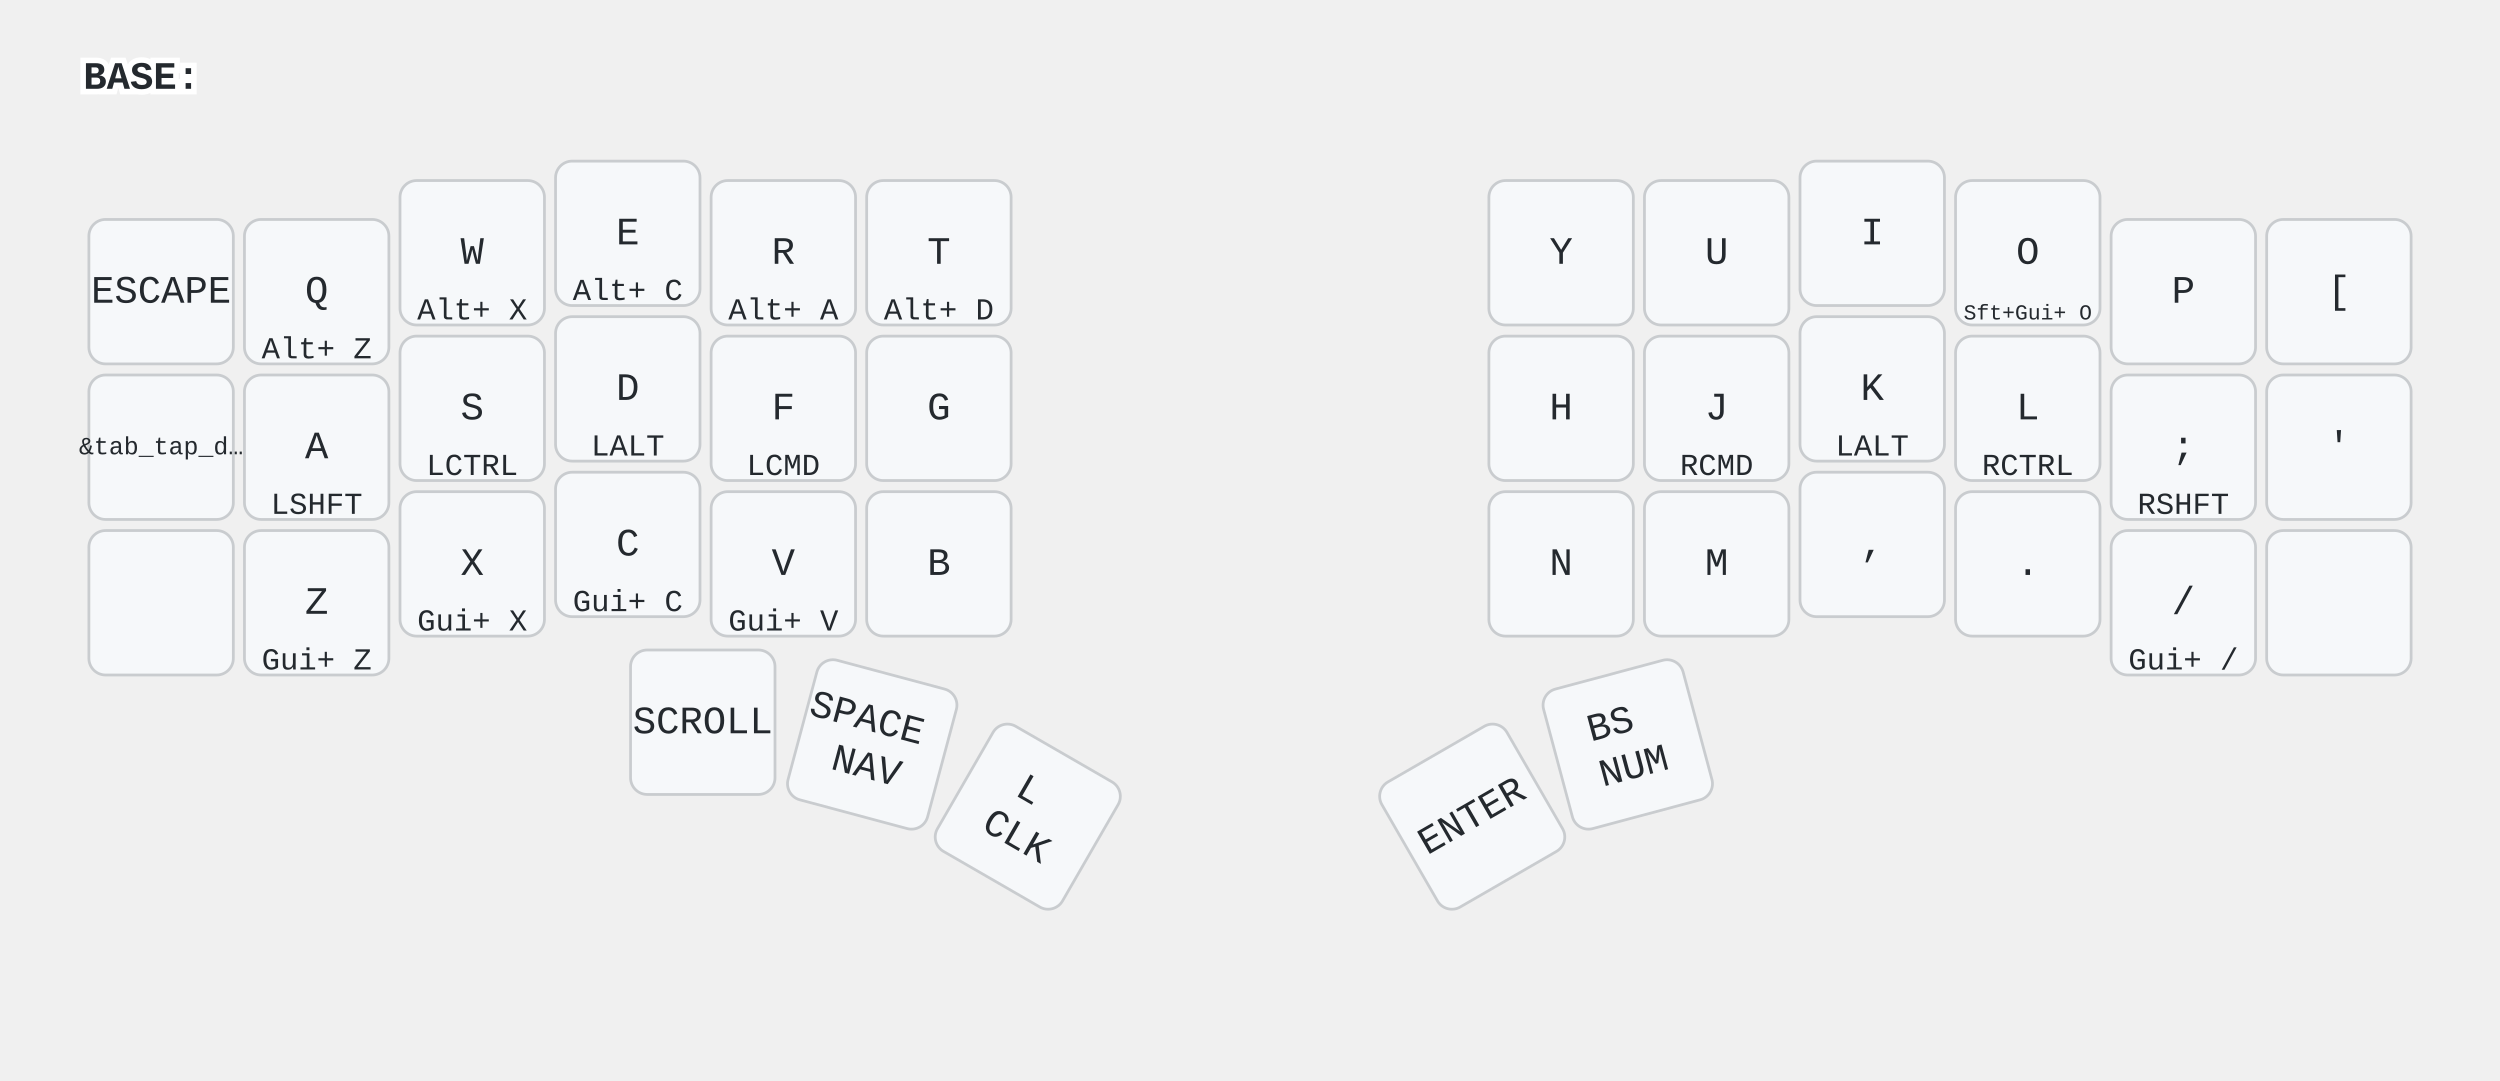
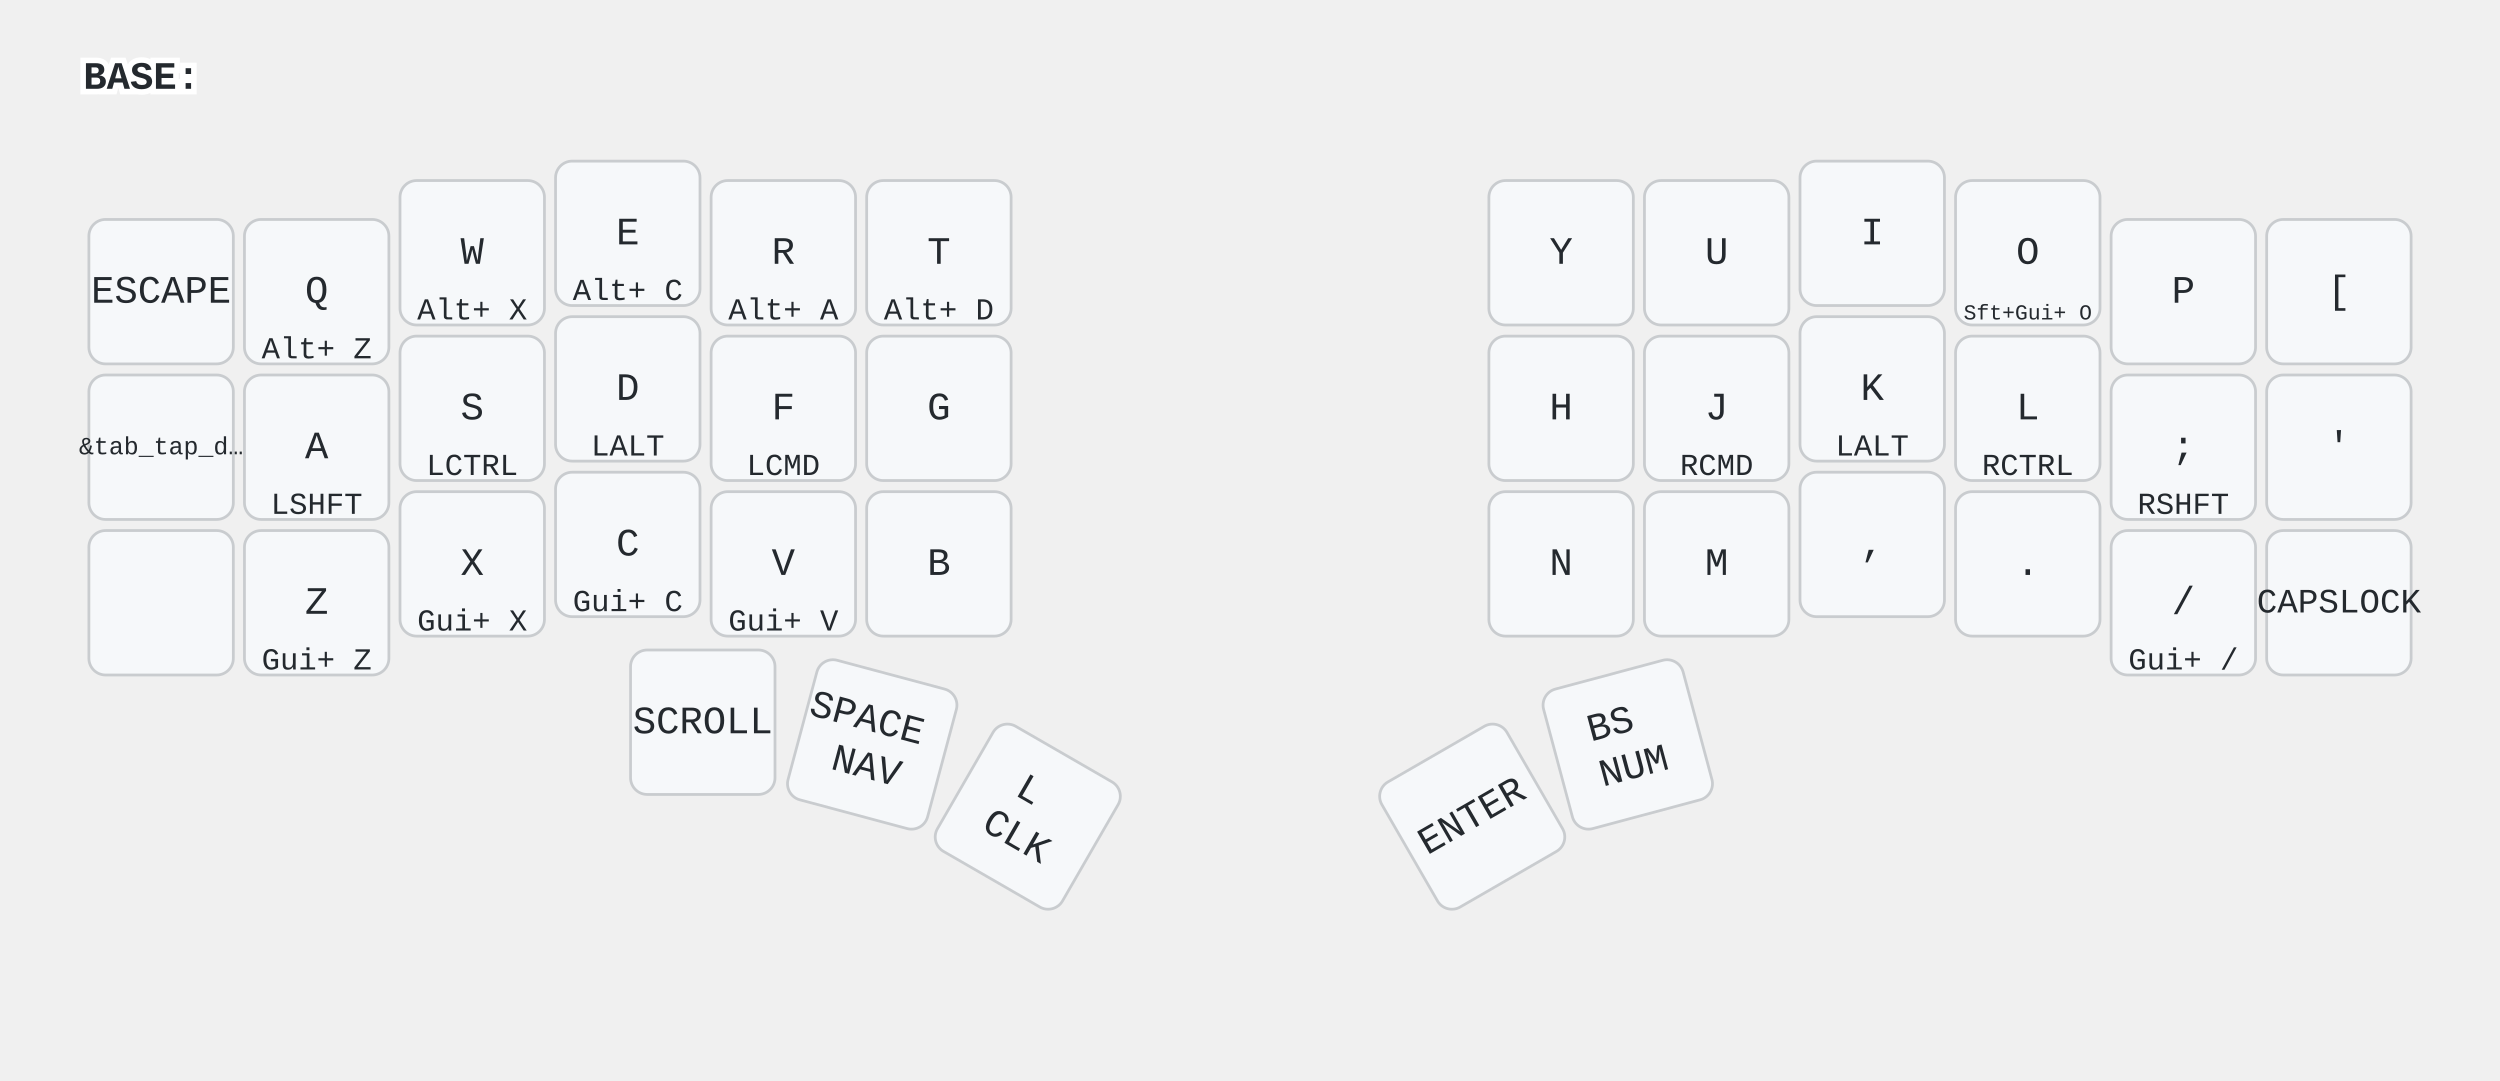
<svg xmlns="http://www.w3.org/2000/svg" width="900" height="389" viewBox="0 0 900 389" class="keymap">
  <style>/* inherit to force styles through use tags */
svg path {
    fill: inherit;
}

/* font and background color specifications */
svg.keymap {
    font-family: SFMono-Regular,Consolas,Liberation Mono,Menlo,monospace;
    font-size: 14px;
    font-kerning: normal;
    text-rendering: optimizeLegibility;
    fill: #24292e;
}

/* default key styling */
rect.key {
    fill: #f6f8fa;
}

rect.key, rect.combo {
    stroke: #c9cccf;
    stroke-width: 1;
}

/* default key side styling, only used is draw_key_sides is set */
rect.side {
    filter: brightness(90%);
}

/* color accent for combo boxes */
rect.combo, rect.combo-separate {
    fill: #cdf;
}

/* color accent for held keys */
rect.held, rect.combo.held {
    fill: #fdd;
}

/* color accent for ghost (optional) keys */
rect.ghost, rect.combo.ghost {
    stroke-dasharray: 4, 4;
    stroke-width: 2;
}

text {
    text-anchor: middle;
    dominant-baseline: middle;
}

/* styling for layer labels */
text.label {
    font-weight: bold;
    text-anchor: start;
    stroke: white;
    stroke-width: 4;
    paint-order: stroke;
}

/* styling for optional footer */
text.footer {
    text-anchor: end;
    dominant-baseline: auto;
    stroke: white;
    stroke-width: 4;
    paint-order: stroke;
}

/* styling for combo tap, and key non-tap label text */
text.combo, text.hold, text.shifted, text.left, text.right, text.tl, text.tr, text.bl, text.br {
    font-size: 11px;
}

text.hold, text.bl, text.br {
    text-anchor: middle;
    dominant-baseline: auto;
}

text.shifted, text.tl, text.tr {
    text-anchor: middle;
    dominant-baseline: hanging;
}

text.left, text.tl, text.bl {
    text-anchor: start;
}

text.right, text.tr, text.br {
    text-anchor: end;
}

text.layer-activator {
    text-decoration: underline;
}

/* styling for hold/shifted label text in combo box */
text.combo.hold, text.combo.shifted, text.combo.left, text.combo.right {
    font-size: 8px;
}

/* lighter symbol for transparent keys */
text.trans {
    fill: #7b7e81;
}

/* styling for combo dendrons */
path.combo {
    stroke-width: 1;
    stroke: gray;
    fill: none;
}

/* Start Tabler Icons Cleanup */
/* cannot use height/width with glyphs */
.icon-tabler &gt; path {
    fill: inherit;
    stroke: inherit;
    stroke-width: 2;
}
/* hide tabler's default box */
.icon-tabler &gt; path[stroke="none"][fill="none"] {
    visibility: hidden;
}
/* End Tabler Icons Cleanup */

@media (prefers-color-scheme: dark) {
svg.keymap { fill: #d1d6db; }
rect.key { fill: #3f4750; }
rect.key, rect.combo { stroke: #60666c; }
rect.combo, rect.combo-separate { fill: #1f3d7a; }
rect.held, rect.combo.held { fill: #854747; }
text.label, text.footer { stroke: black; }
text.trans { fill: #7e8184; }
path.combo { stroke: #7f7f7f; }

}</style>
  <g transform="translate(30, 0)" class="layer-BASE">
    <text x="0" y="28" class="label" id="BASE">BASE:</text>
    <g transform="translate(0, 56)">
      <g transform="translate(28, 49)" class="key keypos-0">
        <rect rx="6" ry="6" x="-26" y="-26" width="52" height="52" class="key" />
        <text x="0" y="0" class="key tap">ESCAPE</text>
      </g>
      <g transform="translate(84, 49)" class="key keypos-1">
        <rect rx="6" ry="6" x="-26" y="-26" width="52" height="52" class="key" />
        <text x="0" y="0" class="key tap">Q</text>
        <text x="0" y="24" class="key hold">Alt+ Z</text>
      </g>
      <g transform="translate(140, 35)" class="key keypos-2">
        <rect rx="6" ry="6" x="-26" y="-26" width="52" height="52" class="key" />
        <text x="0" y="0" class="key tap">W</text>
        <text x="0" y="24" class="key hold">Alt+ X</text>
      </g>
      <g transform="translate(196, 28)" class="key keypos-3">
        <rect rx="6" ry="6" x="-26" y="-26" width="52" height="52" class="key" />
        <text x="0" y="0" class="key tap">E</text>
        <text x="0" y="24" class="key hold">Alt+ C</text>
      </g>
      <g transform="translate(252, 35)" class="key keypos-4">
        <rect rx="6" ry="6" x="-26" y="-26" width="52" height="52" class="key" />
        <text x="0" y="0" class="key tap">R</text>
        <text x="0" y="24" class="key hold">Alt+ A</text>
      </g>
      <g transform="translate(308, 35)" class="key keypos-5">
        <rect rx="6" ry="6" x="-26" y="-26" width="52" height="52" class="key" />
        <text x="0" y="0" class="key tap">T</text>
        <text x="0" y="24" class="key hold">Alt+ D</text>
      </g>
      <g transform="translate(532, 35)" class="key keypos-6">
        <rect rx="6" ry="6" x="-26" y="-26" width="52" height="52" class="key" />
        <text x="0" y="0" class="key tap">Y</text>
      </g>
      <g transform="translate(588, 35)" class="key keypos-7">
        <rect rx="6" ry="6" x="-26" y="-26" width="52" height="52" class="key" />
        <text x="0" y="0" class="key tap">U</text>
      </g>
      <g transform="translate(644, 28)" class="key keypos-8">
        <rect rx="6" ry="6" x="-26" y="-26" width="52" height="52" class="key" />
        <text x="0" y="0" class="key tap">I</text>
      </g>
      <g transform="translate(700, 35)" class="key keypos-9">
        <rect rx="6" ry="6" x="-26" y="-26" width="52" height="52" class="key" />
        <text x="0" y="0" class="key tap">O</text>
        <text x="0" y="24" class="key hold">
          <tspan style="font-size: 70%">Sft+Gui+ O</tspan>
        </text>
      </g>
      <g transform="translate(756, 49)" class="key keypos-10">
        <rect rx="6" ry="6" x="-26" y="-26" width="52" height="52" class="key" />
        <text x="0" y="0" class="key tap">P</text>
      </g>
      <g transform="translate(812, 49)" class="key keypos-11">
        <rect rx="6" ry="6" x="-26" y="-26" width="52" height="52" class="key" />
        <text x="0" y="0" class="key tap">[</text>
      </g>
      <g transform="translate(28, 105)" class="key keypos-12">
        <rect rx="6" ry="6" x="-26" y="-26" width="52" height="52" class="key" />
        <text x="0" y="0" class="key tap">
          <tspan style="font-size: 64%">&amp;tab_tap_d…</tspan>
        </text>
      </g>
      <g transform="translate(84, 105)" class="key keypos-13">
        <rect rx="6" ry="6" x="-26" y="-26" width="52" height="52" class="key" />
        <text x="0" y="0" class="key tap">A</text>
        <text x="0" y="24" class="key hold">LSHFT</text>
      </g>
      <g transform="translate(140, 91)" class="key keypos-14">
        <rect rx="6" ry="6" x="-26" y="-26" width="52" height="52" class="key" />
        <text x="0" y="0" class="key tap">S</text>
        <text x="0" y="24" class="key hold">LCTRL</text>
      </g>
      <g transform="translate(196, 84)" class="key keypos-15">
        <rect rx="6" ry="6" x="-26" y="-26" width="52" height="52" class="key" />
        <text x="0" y="0" class="key tap">D</text>
        <text x="0" y="24" class="key hold">LALT</text>
      </g>
      <g transform="translate(252, 91)" class="key keypos-16">
        <rect rx="6" ry="6" x="-26" y="-26" width="52" height="52" class="key" />
        <text x="0" y="0" class="key tap">F</text>
        <text x="0" y="24" class="key hold">LCMD</text>
      </g>
      <g transform="translate(308, 91)" class="key keypos-17">
        <rect rx="6" ry="6" x="-26" y="-26" width="52" height="52" class="key" />
        <text x="0" y="0" class="key tap">G</text>
      </g>
      <g transform="translate(532, 91)" class="key keypos-18">
        <rect rx="6" ry="6" x="-26" y="-26" width="52" height="52" class="key" />
        <text x="0" y="0" class="key tap">H</text>
      </g>
      <g transform="translate(588, 91)" class="key keypos-19">
        <rect rx="6" ry="6" x="-26" y="-26" width="52" height="52" class="key" />
        <text x="0" y="0" class="key tap">J</text>
        <text x="0" y="24" class="key hold">RCMD</text>
      </g>
      <g transform="translate(644, 84)" class="key keypos-20">
        <rect rx="6" ry="6" x="-26" y="-26" width="52" height="52" class="key" />
        <text x="0" y="0" class="key tap">K</text>
        <text x="0" y="24" class="key hold">LALT</text>
      </g>
      <g transform="translate(700, 91)" class="key keypos-21">
        <rect rx="6" ry="6" x="-26" y="-26" width="52" height="52" class="key" />
        <text x="0" y="0" class="key tap">L</text>
        <text x="0" y="24" class="key hold">RCTRL</text>
      </g>
      <g transform="translate(756, 105)" class="key keypos-22">
        <rect rx="6" ry="6" x="-26" y="-26" width="52" height="52" class="key" />
        <text x="0" y="0" class="key tap">;</text>
        <text x="0" y="24" class="key hold">RSHFT</text>
      </g>
      <g transform="translate(812, 105)" class="key keypos-23">
        <rect rx="6" ry="6" x="-26" y="-26" width="52" height="52" class="key" />
        <text x="0" y="0" class="key tap">'</text>
      </g>
      <g transform="translate(28, 161)" class="key keypos-24">
        <rect rx="6" ry="6" x="-26" y="-26" width="52" height="52" class="key" />
      </g>
      <g transform="translate(84, 161)" class="key keypos-25">
        <rect rx="6" ry="6" x="-26" y="-26" width="52" height="52" class="key" />
        <text x="0" y="0" class="key tap">Z</text>
        <text x="0" y="24" class="key hold">Gui+ Z</text>
      </g>
      <g transform="translate(140, 147)" class="key keypos-26">
        <rect rx="6" ry="6" x="-26" y="-26" width="52" height="52" class="key" />
        <text x="0" y="0" class="key tap">X</text>
        <text x="0" y="24" class="key hold">Gui+ X</text>
      </g>
      <g transform="translate(196, 140)" class="key keypos-27">
        <rect rx="6" ry="6" x="-26" y="-26" width="52" height="52" class="key" />
        <text x="0" y="0" class="key tap">C</text>
        <text x="0" y="24" class="key hold">Gui+ C</text>
      </g>
      <g transform="translate(252, 147)" class="key keypos-28">
        <rect rx="6" ry="6" x="-26" y="-26" width="52" height="52" class="key" />
        <text x="0" y="0" class="key tap">V</text>
        <text x="0" y="24" class="key hold">Gui+ V</text>
      </g>
      <g transform="translate(308, 147)" class="key keypos-29">
        <rect rx="6" ry="6" x="-26" y="-26" width="52" height="52" class="key" />
        <text x="0" y="0" class="key tap">B</text>
      </g>
      <g transform="translate(532, 147)" class="key keypos-30">
        <rect rx="6" ry="6" x="-26" y="-26" width="52" height="52" class="key" />
        <text x="0" y="0" class="key tap">N</text>
      </g>
      <g transform="translate(588, 147)" class="key keypos-31">
        <rect rx="6" ry="6" x="-26" y="-26" width="52" height="52" class="key" />
        <text x="0" y="0" class="key tap">M</text>
      </g>
      <g transform="translate(644, 140)" class="key keypos-32">
        <rect rx="6" ry="6" x="-26" y="-26" width="52" height="52" class="key" />
        <text x="0" y="0" class="key tap">,</text>
      </g>
      <g transform="translate(700, 147)" class="key keypos-33">
        <rect rx="6" ry="6" x="-26" y="-26" width="52" height="52" class="key" />
        <text x="0" y="0" class="key tap">.</text>
      </g>
      <g transform="translate(756, 161)" class="key keypos-34">
        <rect rx="6" ry="6" x="-26" y="-26" width="52" height="52" class="key" />
        <text x="0" y="0" class="key tap">/</text>
        <text x="0" y="24" class="key hold">Gui+ /</text>
      </g>
      <g transform="translate(812, 161)" class="key keypos-35">
        <rect rx="6" ry="6" x="-26" y="-26" width="52" height="52" class="key" />
+         <text x="0" y="0" class="key tap">
+           <tspan style="font-size: 88%">CAPSLOCK</tspan>
+         </text>
      </g>
      <g transform="translate(223, 204)" class="key keypos-36">
        <rect rx="6" ry="6" x="-26" y="-26" width="52" height="52" class="key" />
        <text x="0" y="0" class="key tap">SCROLL</text>
      </g>
      <g transform="translate(284, 212) rotate(15.0)" class="key keypos-37">
        <rect rx="6" ry="6" x="-26" y="-26" width="52" height="52" class="key" />
        <text x="0" y="0" class="key tap">
          <tspan x="0" dy="-0.6em">SPACE</tspan>
          <tspan x="0" dy="1.2em">NAV</tspan>
        </text>
      </g>
      <g transform="translate(340, 238) rotate(30.0)" class="key keypos-38">
        <rect rx="6" ry="6" x="-26" y="-26" width="52" height="52" class="key" />
        <text x="0" y="0" class="key tap">
          <tspan x="0" dy="-0.6em">L</tspan>
          <tspan x="0" dy="1.2em">CLK</tspan>
        </text>
      </g>
      <g transform="translate(500, 238) rotate(-30.0)" class="key keypos-39">
        <rect rx="6" ry="6" x="-26" y="-26" width="52" height="52" class="key" />
        <text x="0" y="0" class="key tap">ENTER</text>
      </g>
      <g transform="translate(556, 212) rotate(-15.0)" class="key keypos-40">
        <rect rx="6" ry="6" x="-26" y="-26" width="52" height="52" class="key" />
        <text x="0" y="0" class="key tap">
          <tspan x="0" dy="-0.6em">BS</tspan>
          <tspan x="0" dy="1.2em">NUM</tspan>
        </text>
      </g>
    </g>
  </g>
</svg>
